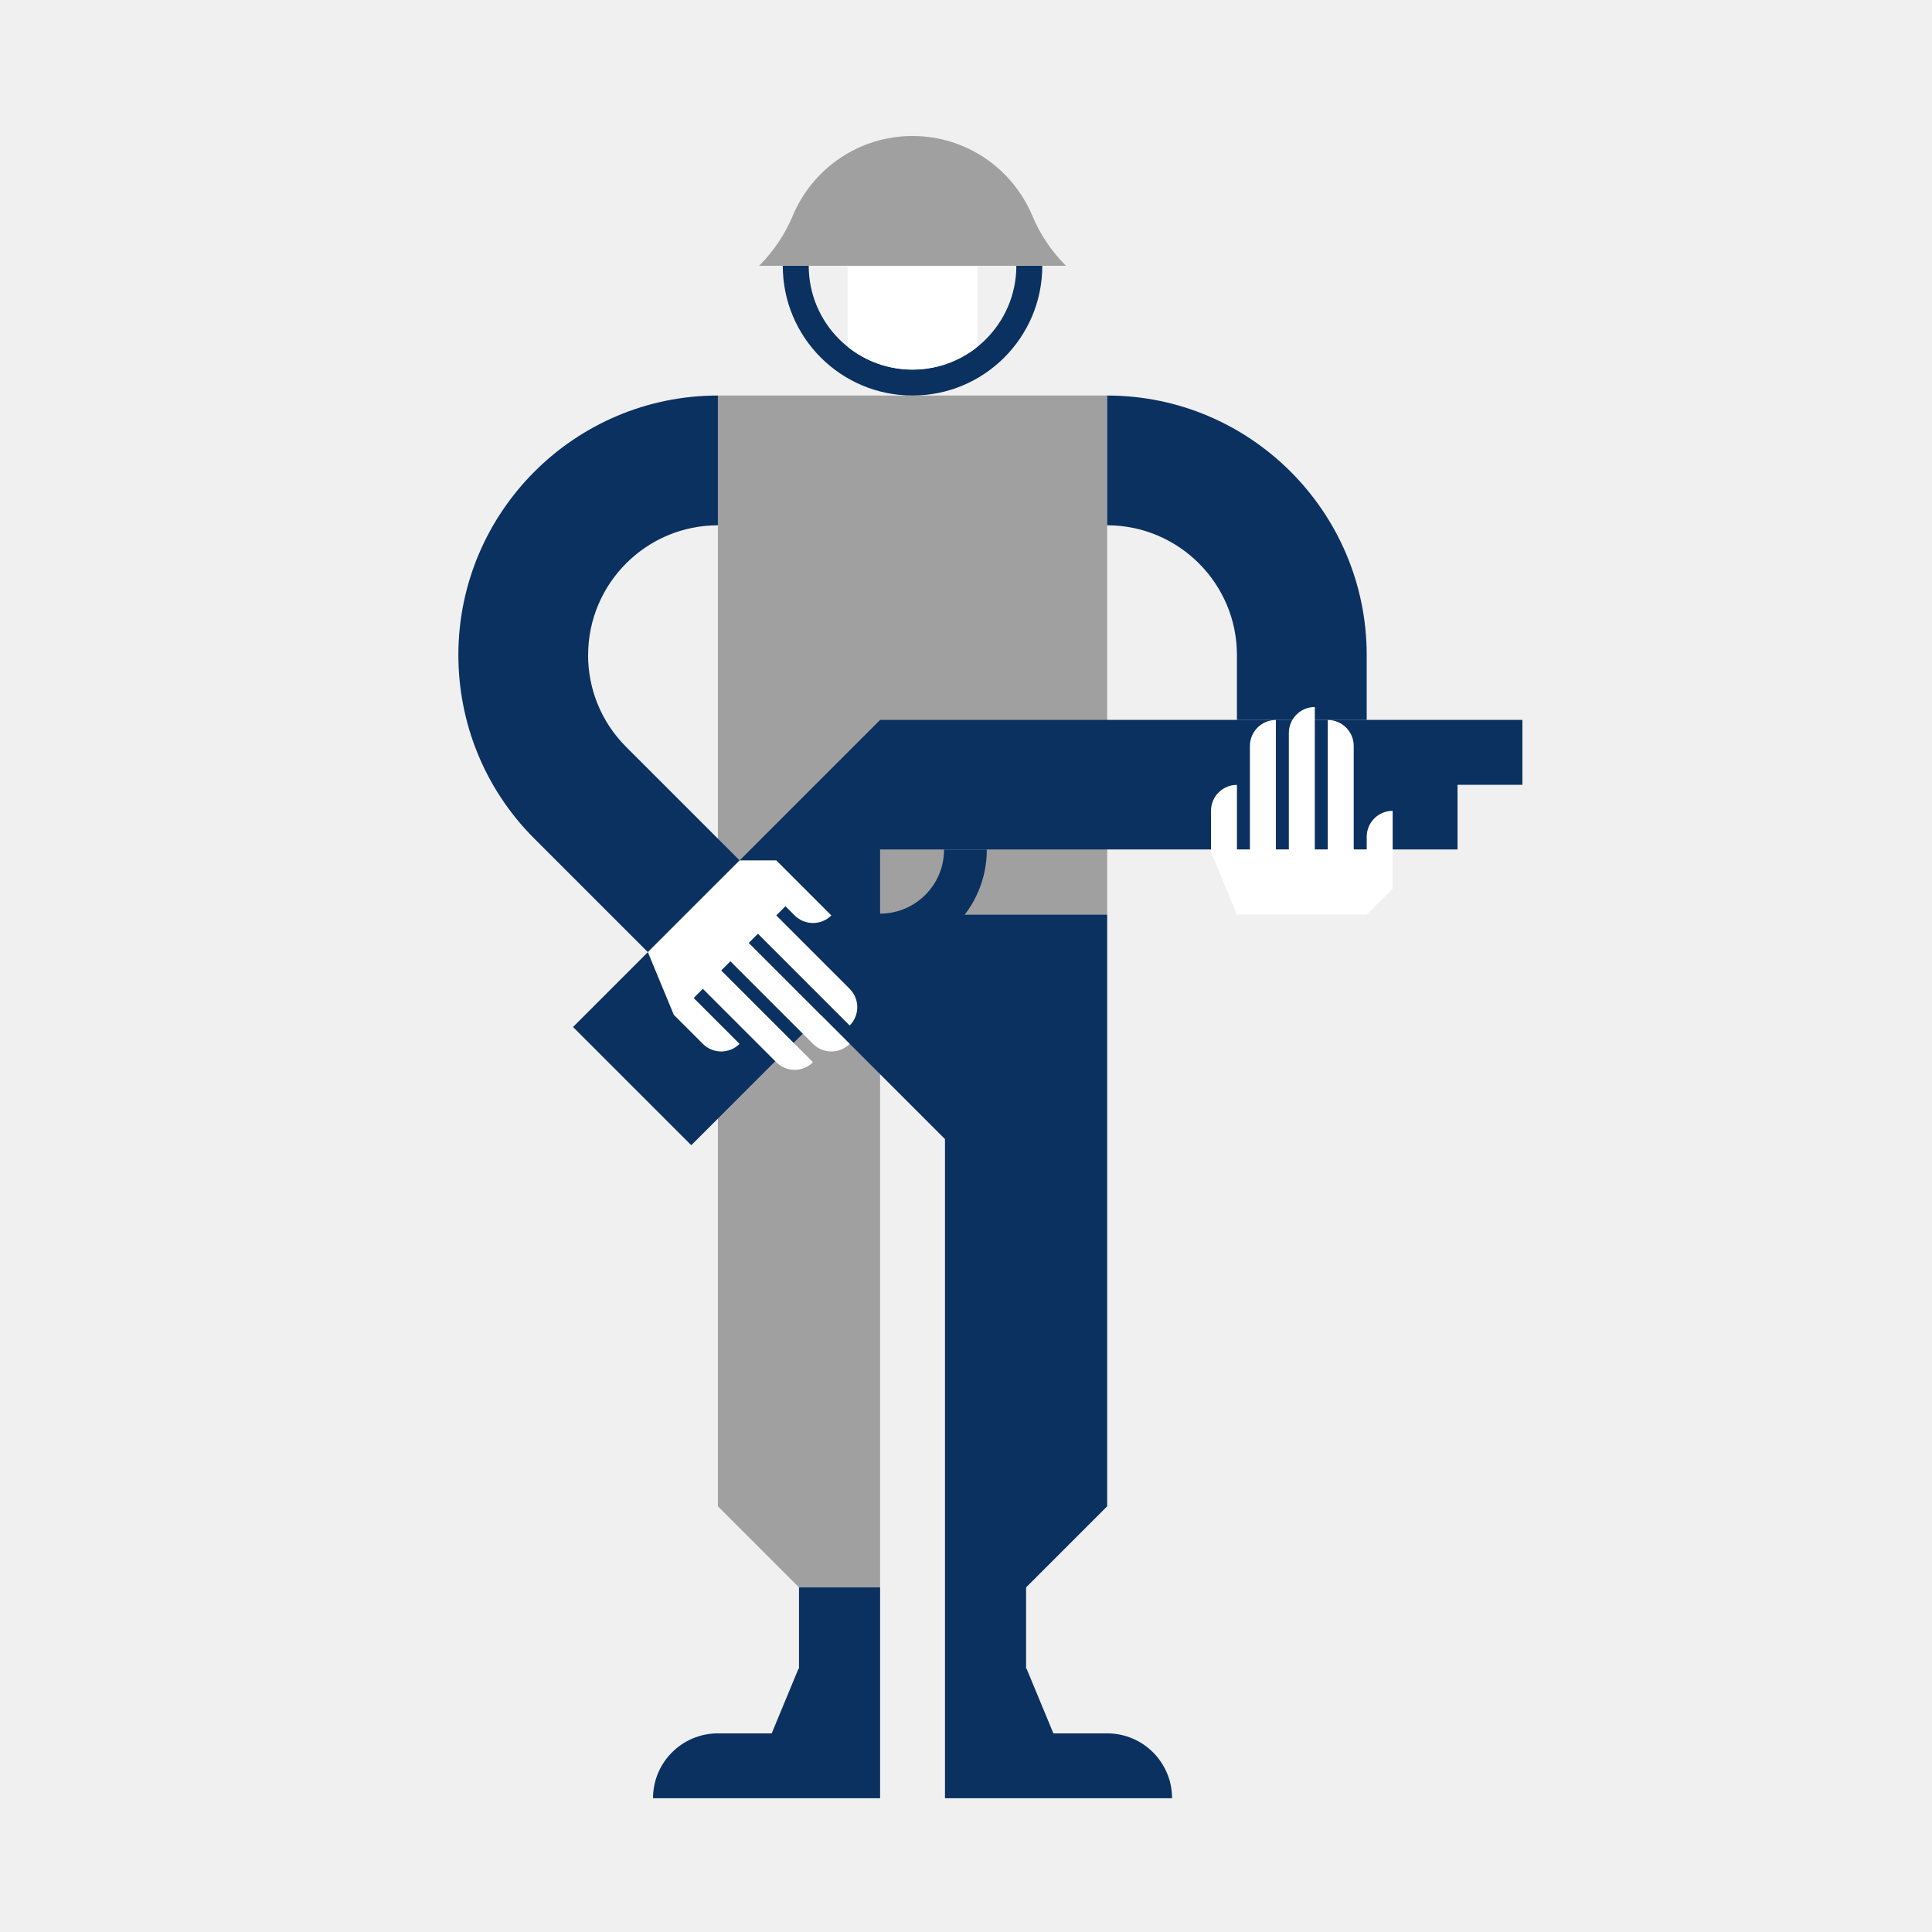
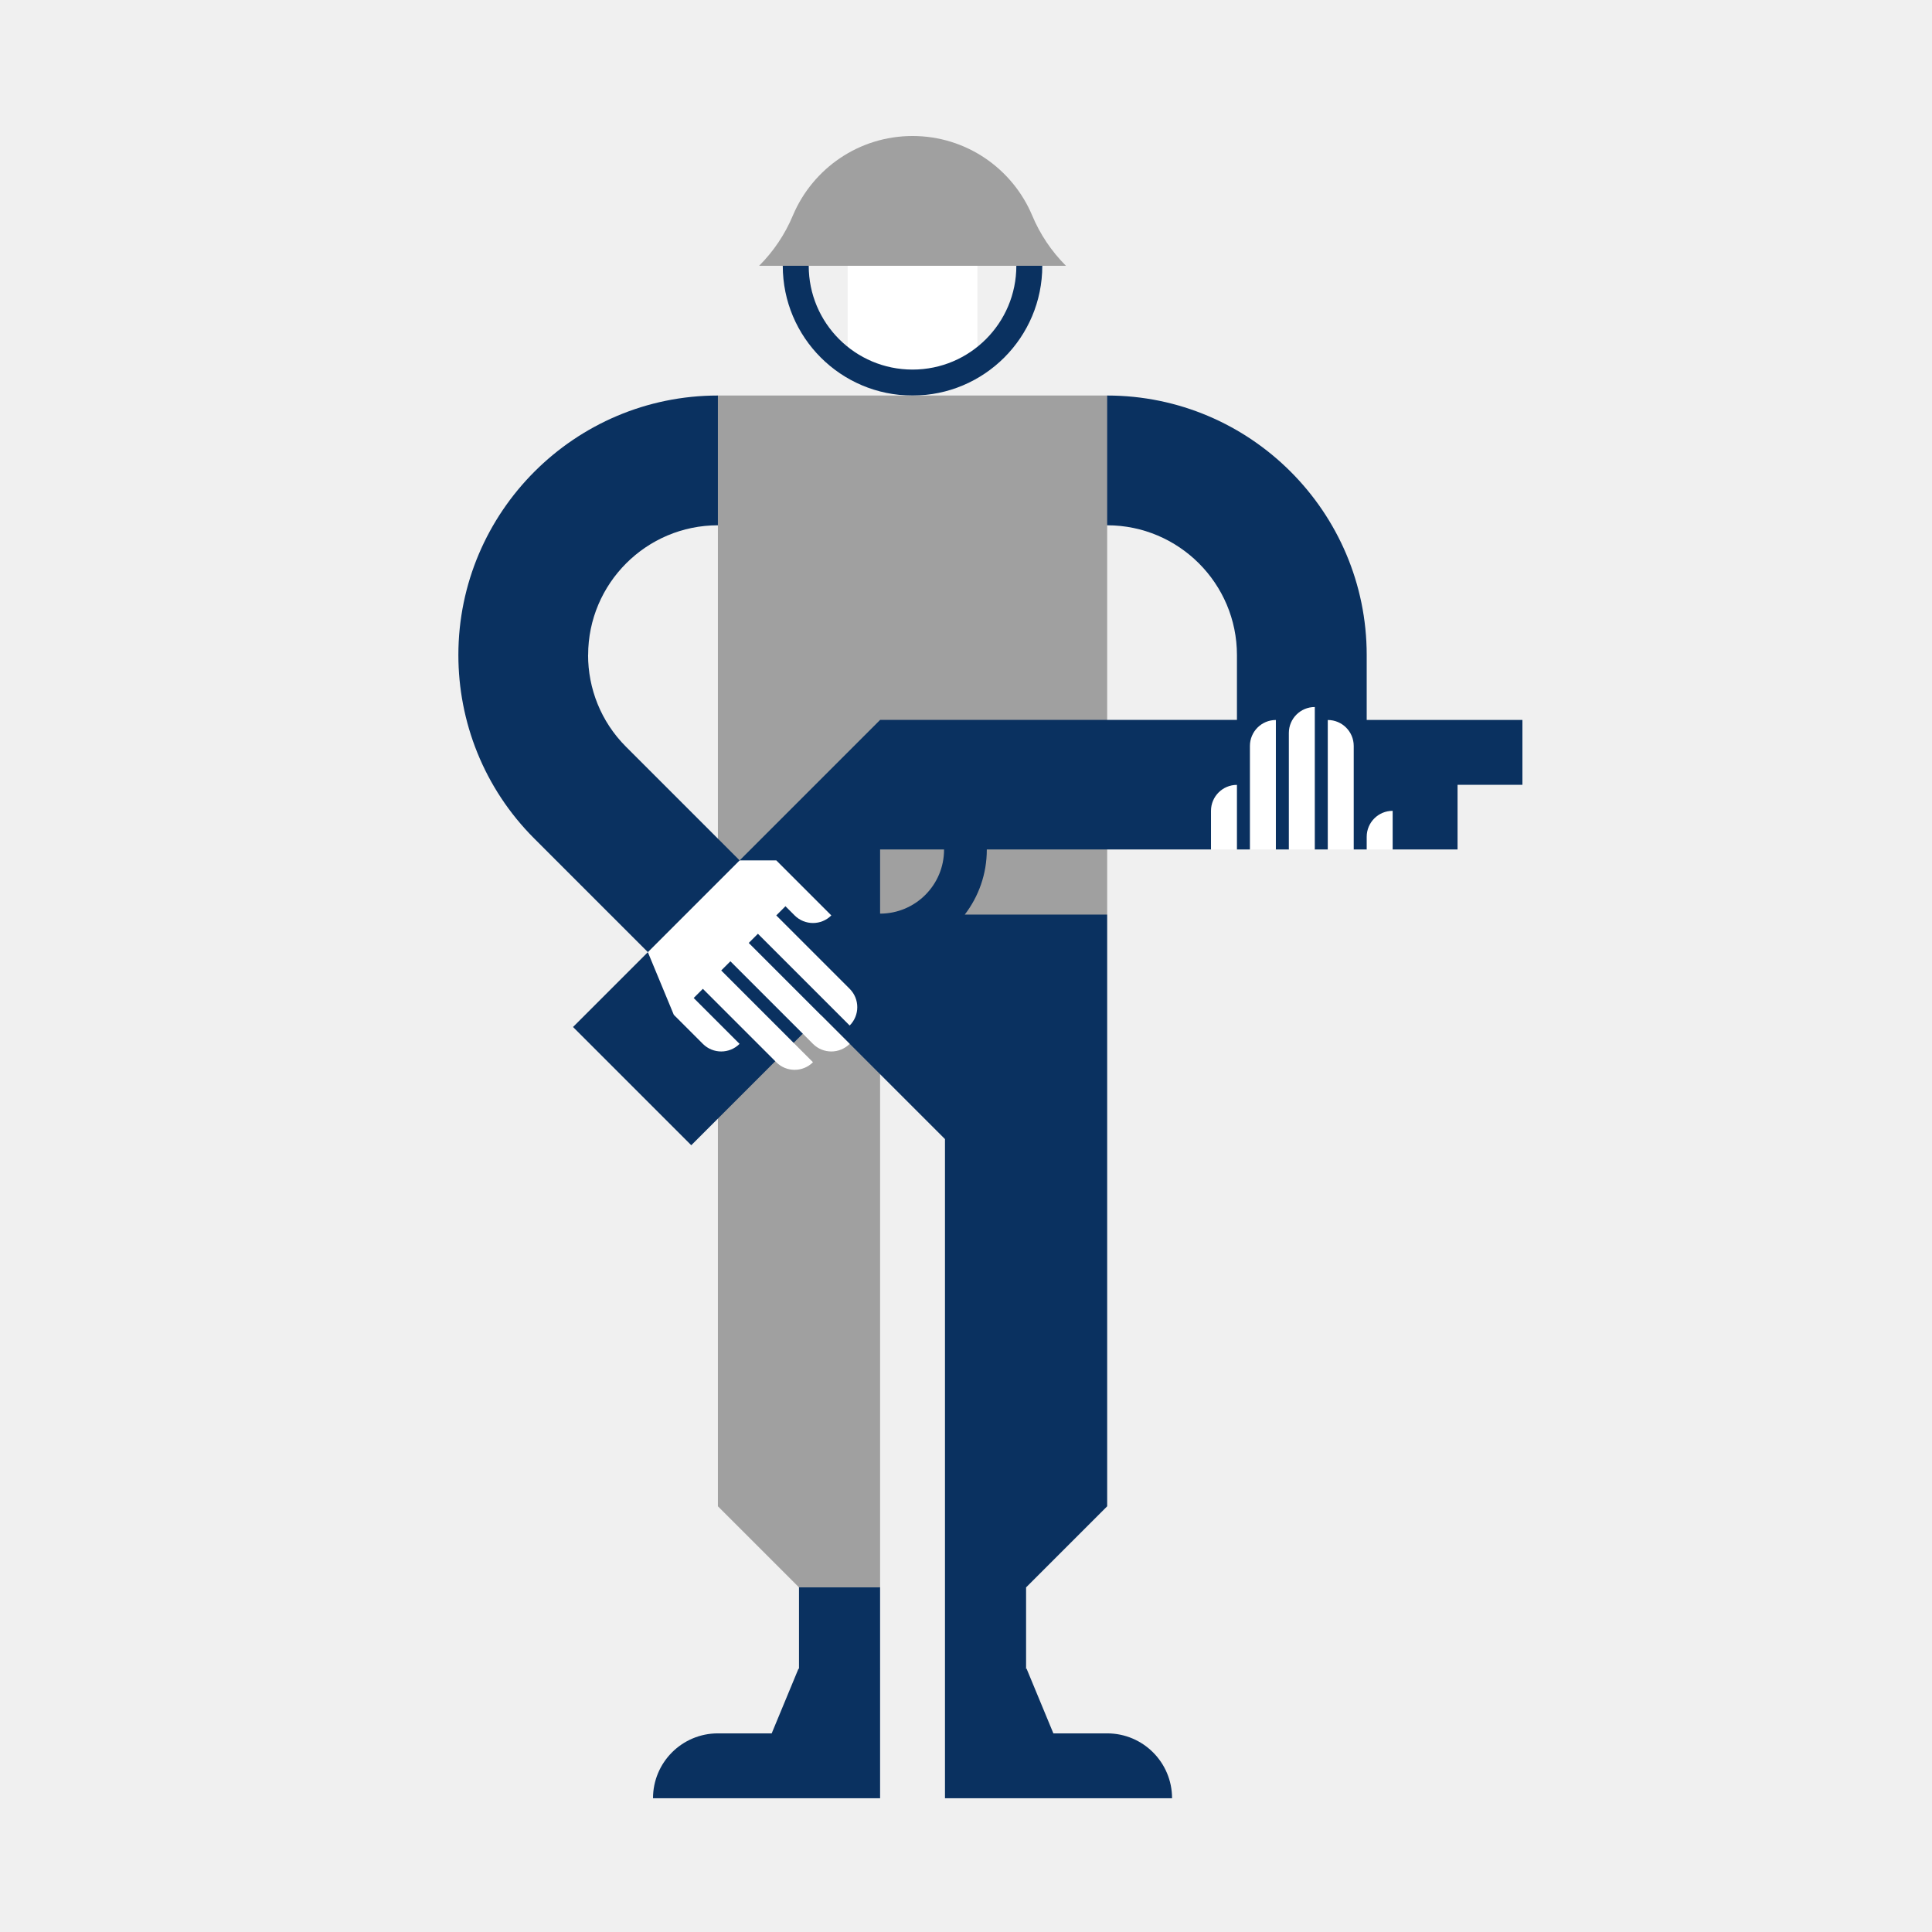
- <svg xmlns="http://www.w3.org/2000/svg" version="1.1" id="Layer_1" x="0px" y="0px" width="650px" height="650px" viewBox="0 0 650 650" enable-background="new 0 0 650 650" xml:space="preserve">
-   <polygon fill="#A0A0A0" points="372.498,133.072 241.528,133.072 241.528,307.699 241.528,307.699 241.528,506.77 268.815,534.055   296.099,534.056 296.099,307.699 372.498,307.699 " />
-   <path fill="#0A3160" d="M296.099,561.344v-27.287h-27.285v27.287h-0.001v0.204l-0.142-0.204l-9.042,21.828h-18.102  c-12.055,0-21.828,9.773-21.828,21.828h32.743h10.914h5.457h27.286h0l0-0.002L296.099,561.344L296.099,561.344z" />
-   <path fill="#0A3160" d="M372.499,583.172h-18.102l-9.042-21.828l-0.141,0.204v-0.204h0v-27.289l27.285-27.284V307.699h-54.571v0.001  h-75.528l75.528,75.528v129.692v21.137v27.287h0v43.655l0,0.001h0h27.286h5.457h10.914h32.743  C394.327,592.945,384.554,583.172,372.499,583.172z" />
-   <path fill="#0A3160" d="M341.939,89.415c0,19.289-15.637,34.926-34.926,34.926c-19.289,0-34.926-15.637-34.926-34.926h-8.731  c0,24.111,19.545,43.656,43.656,43.656c24.111,0,43.656-19.545,43.656-43.656H341.939z" />
-   <path fill="#FFFFFF" d="M307.013,124.341c8.262,0,15.848-2.875,21.828-7.671V76.486h-43.657v40.184  C291.165,121.466,298.751,124.341,307.013,124.341z" />
+ <svg xmlns="http://www.w3.org/2000/svg" version="1.1" id="Layer_1" x="0px" y="0px" viewBox="0 0 650 650" enable-background="new 0 0 650 650" xml:space="preserve">
+   <path fill="#0A3160" d="M296.099,534.056l-27.285-27.285v54.573h-0.001v0.204l-0.142-0.204l-9.042,21.828h-18.102  c-12.055,0-21.828,9.773-21.828,21.828h76.399h0l0-0.002L296.099,534.056z" />
+   <path fill="#FFFFFF" d="M307.013,128.341c8.262,0,15.848-2.875,21.828-7.671V76.486h-43.657v44.184  C291.165,125.466,298.751,128.341,307.013,128.341z" />
+   <path fill="#0A3160" d="M341.938,83.359v6.056c0,19.289-15.637,34.926-34.926,34.926c-19.289,0-34.926-15.637-34.926-34.926v-6.056  h-8.731v6.056c0,24.111,19.546,43.656,43.656,43.656c24.111,0,43.656-19.545,43.656-43.656v-6.056H341.938z" />
  <path fill="#A0A0A0" d="M347.221,72.381c-6.637-15.647-22.141-26.623-40.208-26.623l0,0l0,0l0,0l0,0  c-18.067,0-33.571,10.975-40.208,26.623c-2.662,6.419-6.56,12.196-11.399,17.034h51.607l0,0h51.607  C353.782,84.578,349.883,78.8,347.221,72.381z" />
-   <path fill="#0A3160" d="M210.616,251.246c-8.508-8.509-12.764-19.684-12.766-30.86h0.021c0-24.073,19.584-43.657,43.657-43.657  v-43.657c-48.141,0-87.308,39.163-87.314,87.304l0,0c0,0.001,0,0.002,0,0.003c0,0.002,0,0.004,0,0.007h0  c0.002,22.356,8.513,44.712,25.532,61.731l0,0l38.218,38.218l30.87-30.87L210.616,251.246z" />
-   <path fill="#0A3160" d="M512.2,242.207H321.117v0h-25.02v0.003L192.789,345.519l39.779,39.779l63.531-63.531  c19.828,0,35.901-16.074,35.901-35.902h-14.387c0,11.882-9.632,21.515-21.515,21.515v-21.581h194.273v-21.763H512.2V242.207z" />
-   <path fill="#0A3160" d="M416.155,220.386v21.822h43.656v-21.822c0-48.145-39.168-87.314-87.313-87.314v43.657  C396.571,176.729,416.155,196.313,416.155,220.386z" />
+   <polygon fill="#A0A0A0" points="372.498,133.072 241.528,133.072 219.699,154.9 241.528,176.729 241.528,506.77 268.815,534.055   296.099,534.056 296.099,361.399 372.498,307.699 372.498,176.729 394.327,154.901 " />
+   <path fill="#0A3160" d="M459.812,242.207v-21.822c0-48.145-39.168-87.314-87.313-87.314v43.657  c24.073,0,43.657,19.584,43.657,43.657v21.822l-120.058,0v0.003l-47.258,47.258l-38.223-38.223  c-8.508-8.509-12.764-19.684-12.766-30.86h0.021c0-24.073,19.584-43.657,43.657-43.657v-43.657  c-48.141,0-87.308,39.163-87.314,87.304c0,0.001,0,0.002,0,0.003c0,0.002,0,0.004,0,0.007h0  c0.002,22.356,8.512,44.712,25.532,61.731l0,0l38.223,38.223l-25.181,25.181l39.779,39.779l43.715-43.715l41.644,41.644l0,221.772  l0,0.001h0h76.399c0-12.055-9.772-21.828-21.828-21.828h-18.102l-9.042-21.828l-0.141,0.204v-0.204h0v-27.289l27.285-27.284V307.699  h-47.907c4.643-6.05,7.409-13.617,7.409-21.833v-0.066h75.424l4.366-4.366l4.366,4.366h4.365l4.366-4.366l4.366,4.366h4.365  l4.366-4.366l4.366,4.366h4.366l4.366-4.366l4.366,4.366h4.366l4.366-4.366l4.366,4.366h21.828v-21.763H512.2v-21.828H459.812z   M317.614,285.866c0,11.882-9.632,21.515-21.515,21.515v-21.581h21.515V285.866z" />
  <path fill="#FFFFFF" d="M248.82,351.199l-6.174-6.174l-6.174-6.174l-3.087-3.087l3.087-3.087l24.696,24.696  c3.41,3.41,8.938,3.41,12.348,0l-6.174-6.174l-6.174-6.174l-18.522-18.522l3.087-3.087l27.783,27.783c3.41,3.41,8.938,3.41,12.348,0  l-6.174-6.174l-6.174-6.174l-21.609-21.609l3.087-3.087l18.522,18.522l6.174,6.174l6.174,6.174c3.41-3.41,3.41-8.938,0-12.348  l-24.696-24.696l3.087-3.087l3.087,3.087c3.41,3.41,8.938,3.41,12.348,0l-6.174-6.174l-6.174-6.174l-6.16-6.16h-12.348l-3.087,3.087  l-6.174,6.174l-3.087,3.087l-6.174,6.174l-3.087,3.087l-6.174,6.174l-3.087,3.087l8.731,21.079l9.777,9.777  C239.882,354.609,245.41,354.609,248.82,351.199z" />
-   <path fill="#FFFFFF" d="M416.155,264.063v8.731v8.731v4.366h4.366v-34.925c0-4.822,3.909-8.731,8.731-8.731v8.731v8.731v26.194  h4.366V246.6c0-4.822,3.909-8.731,8.731-8.731v8.731v8.731v30.56h4.366v-26.194v-8.731v-8.731c4.822,0,8.731,3.909,8.731,8.731  v34.925h4.366v-4.366c0-4.822,3.909-8.731,8.731-8.731v8.731v8.731v8.711l-8.731,8.731h-4.366h-8.731h-4.366h-8.731h-4.366h-8.731  h-4.366l-8.731-21.079v-13.826C407.424,267.972,411.333,264.063,416.155,264.063z" />
+   <g>
+     <path fill="#FFFFFF" d="M468.543,285.799v-4.274v-8.731c-4.822,0-8.731,3.909-8.731,8.731v4.274H468.543z" />
+     <path fill="#FFFFFF" d="M442.349,285.799v-30.468V246.6v-8.731c-4.822,0-8.731,3.909-8.731,8.731v39.199H442.349z" />
+     <path fill="#FFFFFF" d="M455.446,285.799v-34.834c0-4.822-3.909-8.731-8.731-8.731v8.731v8.731v26.102H455.446z" />
+     <path fill="#FFFFFF" d="M429.252,285.799v-26.102v-8.731v-8.731c-4.822,0-8.731,3.909-8.731,8.731v34.834H429.252z" />
+     <path fill="#FFFFFF" d="M416.155,285.799v-4.274v-8.731v-8.731c-4.822,0-8.731,3.909-8.731,8.731v13.005H416.155z" />
+   </g>
</svg>
